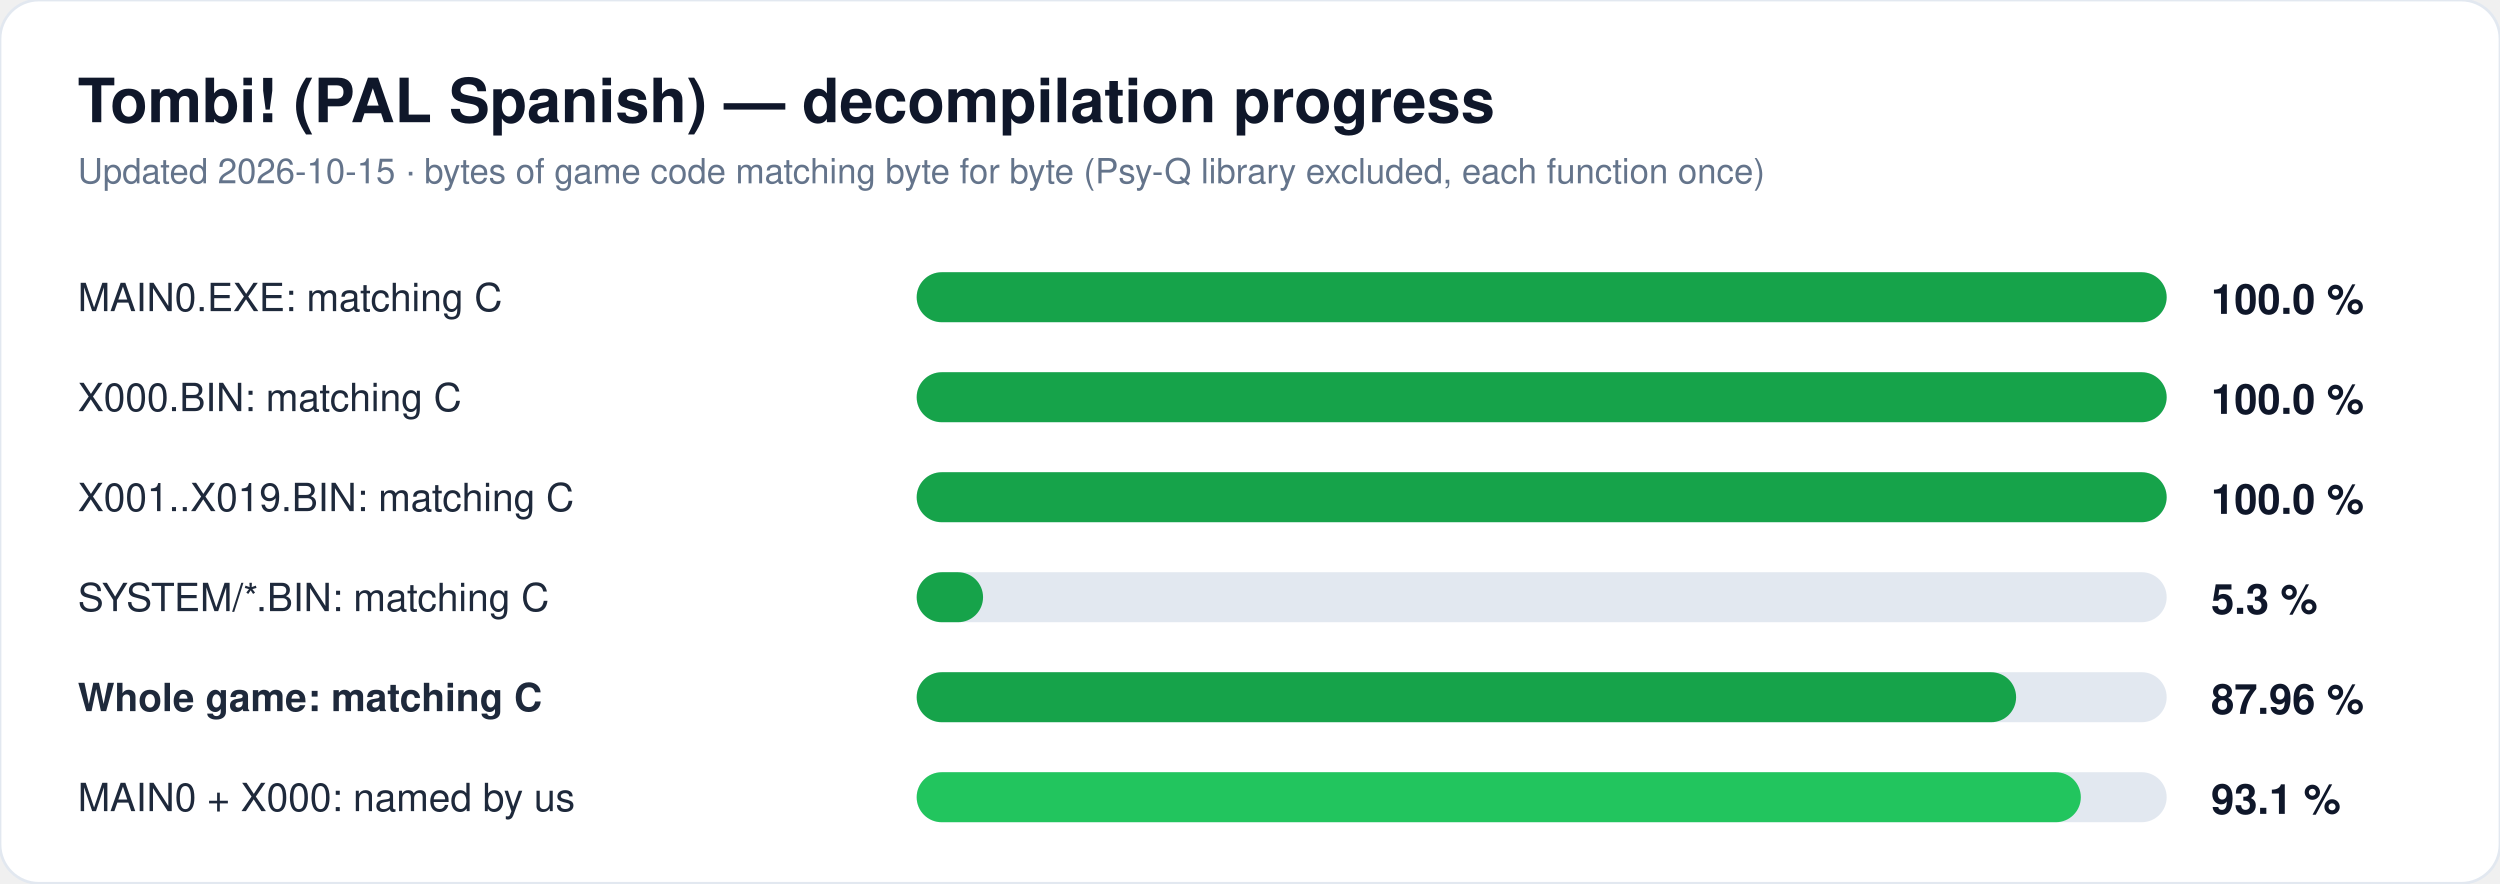
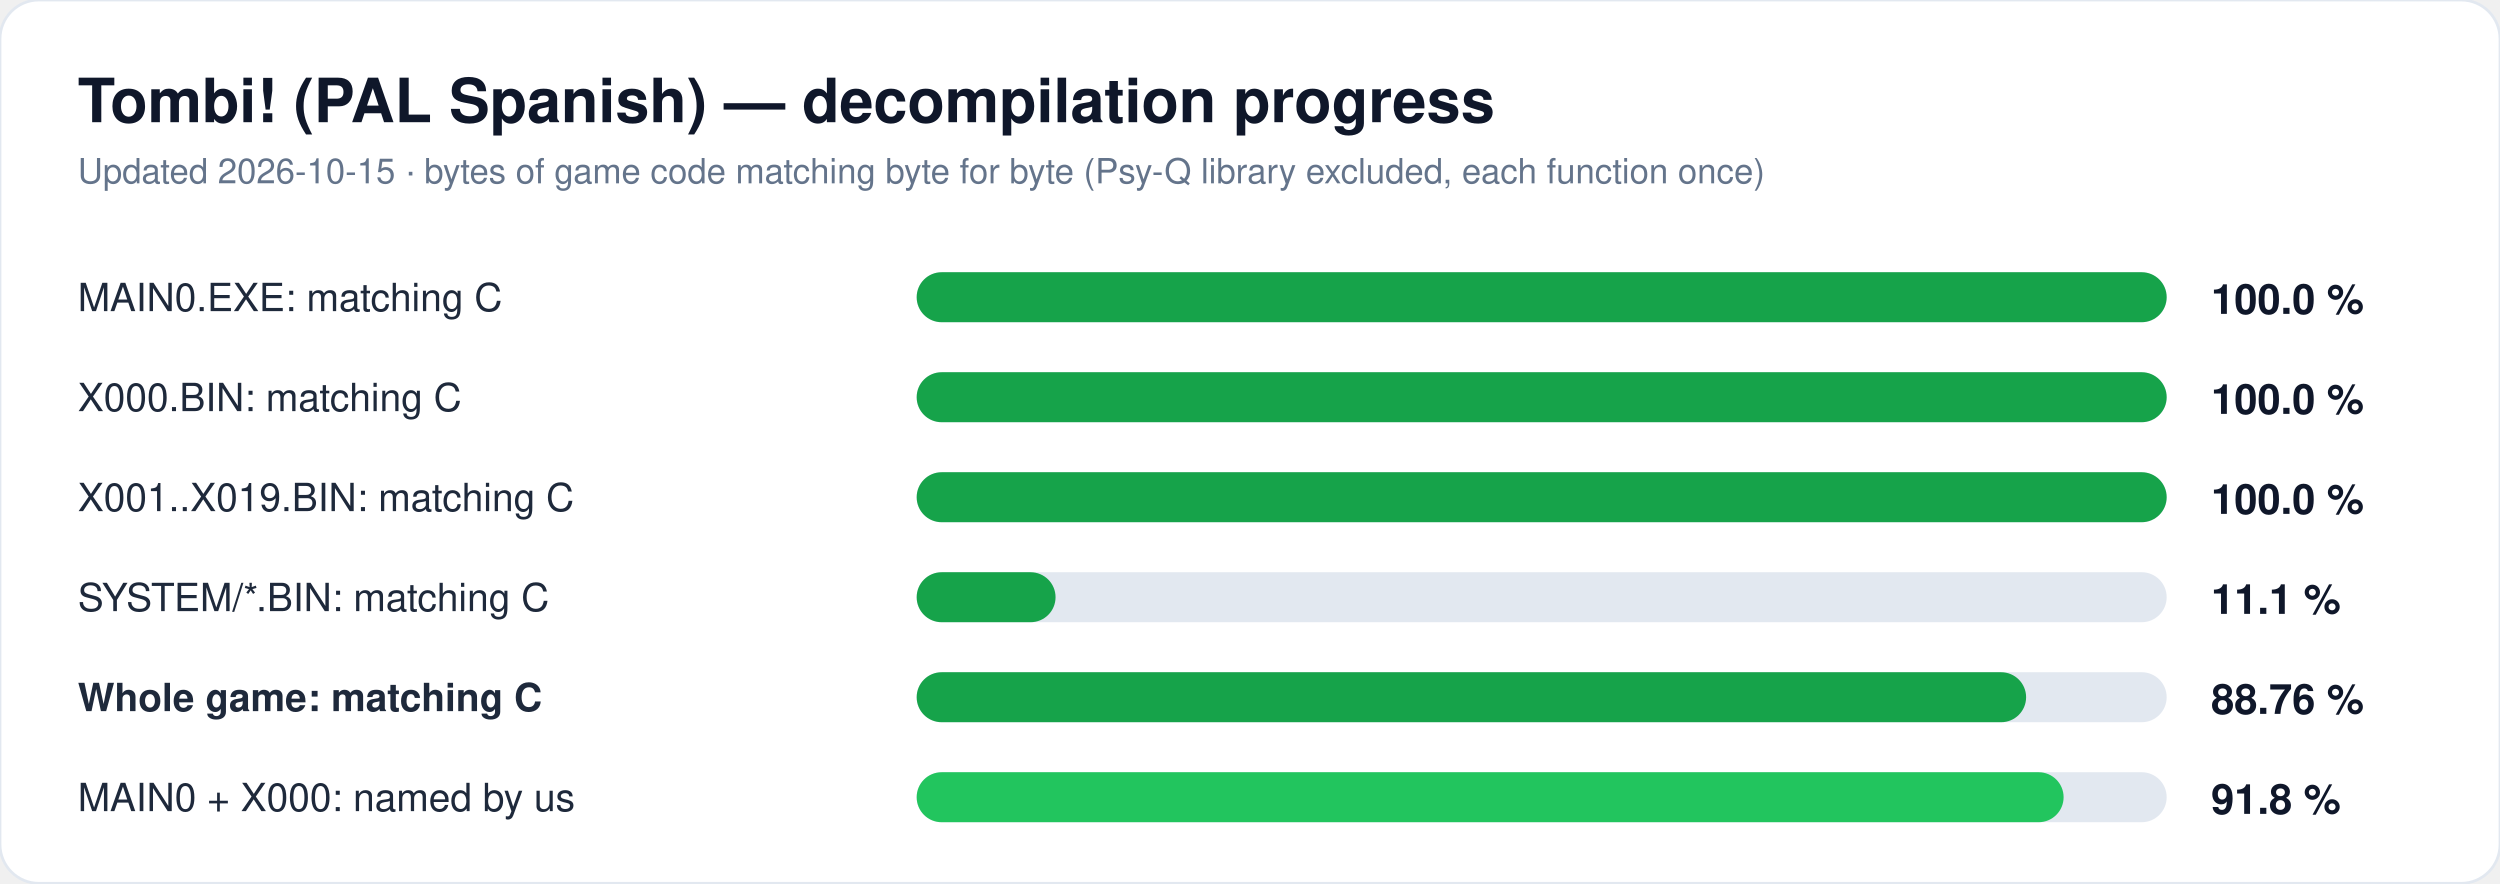
<svg xmlns="http://www.w3.org/2000/svg" width="900" height="318" viewBox="0 0 900 318" role="img" aria-label="Decompilation progress">
  <rect width="900" height="318" rx="14" fill="#ffffff" stroke="#e2e8f0" />
  <text x="28" y="44" font-family="Segoe UI,Helvetica,Arial,sans-serif" font-size="22" font-weight="700" fill="#0f172a">Tombi! (PAL Spanish) — decompilation progress</text>
  <text x="28" y="66" font-family="Segoe UI,Helvetica,Arial,sans-serif" font-size="12.5" fill="#64748b">Updated 2026-10-15 · bytes of game code matching byte for byte (Psy-Q library excluded, each function once)</text>
  <text x="28" y="112" font-family="Segoe UI,Helvetica,Arial,sans-serif" font-size="14" fill="#1e293b">MAIN0.EXE: matching C</text>
  <rect x="330" y="98" width="450" height="18" rx="9" fill="#e2e8f0" />
  <rect x="330" y="98" width="450.0" height="18" rx="9" fill="#16a34a" />
  <text x="796" y="113" font-family="Segoe UI,Helvetica,Arial,sans-serif" font-size="15" font-weight="700" fill="#0f172a">100.0 %</text>
  <text x="28" y="148" font-family="Segoe UI,Helvetica,Arial,sans-serif" font-size="14" fill="#1e293b">X000.BIN: matching C</text>
  <rect x="330" y="134" width="450" height="18" rx="9" fill="#e2e8f0" />
  <rect x="330" y="134" width="450.0" height="18" rx="9" fill="#16a34a" />
  <text x="796" y="149" font-family="Segoe UI,Helvetica,Arial,sans-serif" font-size="15" font-weight="700" fill="#0f172a">100.0 %</text>
  <text x="28" y="184" font-family="Segoe UI,Helvetica,Arial,sans-serif" font-size="14" fill="#1e293b">X001..X019.BIN: matching C</text>
  <rect x="330" y="170" width="450" height="18" rx="9" fill="#e2e8f0" />
  <rect x="330" y="170" width="450.0" height="18" rx="9" fill="#16a34a" />
  <text x="796" y="185" font-family="Segoe UI,Helvetica,Arial,sans-serif" font-size="15" font-weight="700" fill="#0f172a">100.0 %</text>
  <text x="28" y="220" font-family="Segoe UI,Helvetica,Arial,sans-serif" font-size="14" fill="#1e293b">SYSTEM/*.BIN: matching C</text>
  <rect x="330" y="206" width="450" height="18" rx="9" fill="#e2e8f0" />
-   <rect x="330" y="206" width="23.9" height="18" rx="9" fill="#16a34a" />
-   <text x="796" y="221" font-family="Segoe UI,Helvetica,Arial,sans-serif" font-size="15" font-weight="700" fill="#0f172a">5.3 %</text>
+   <rect x="330" y="206" width="50.0" height="18" rx="9" fill="#16a34a" />
+   <text x="796" y="221" font-family="Segoe UI,Helvetica,Arial,sans-serif" font-size="15" font-weight="700" fill="#0f172a">11.1 %</text>
  <text x="28" y="256" font-family="Segoe UI,Helvetica,Arial,sans-serif" font-size="14" font-weight="700" fill="#1e293b">Whole game: matching C</text>
  <rect x="330" y="242" width="450" height="18" rx="9" fill="#e2e8f0" />
-   <rect x="330" y="242" width="395.8" height="18" rx="9" fill="#16a34a" />
-   <text x="796" y="257" font-family="Segoe UI,Helvetica,Arial,sans-serif" font-size="15" font-weight="700" fill="#0f172a">87.96 %</text>
+   <rect x="330" y="242" width="399.4" height="18" rx="9" fill="#16a34a" />
+   <text x="796" y="257" font-family="Segoe UI,Helvetica,Arial,sans-serif" font-size="15" font-weight="700" fill="#0f172a">88.76 %</text>
  <text x="28" y="292" font-family="Segoe UI,Helvetica,Arial,sans-serif" font-size="14" fill="#1e293b">MAIN0 + X000: named by us</text>
  <rect x="330" y="278" width="450" height="18" rx="9" fill="#e2e8f0" />
-   <rect x="330" y="278" width="419.1" height="18" rx="9" fill="#22c55e" />
-   <text x="796" y="293" font-family="Segoe UI,Helvetica,Arial,sans-serif" font-size="15" font-weight="700" fill="#0f172a">93.1 %</text>
+   <rect x="330" y="278" width="412.9" height="18" rx="9" fill="#22c55e" />
+   <text x="796" y="293" font-family="Segoe UI,Helvetica,Arial,sans-serif" font-size="15" font-weight="700" fill="#0f172a">91.8 %</text>
</svg>
